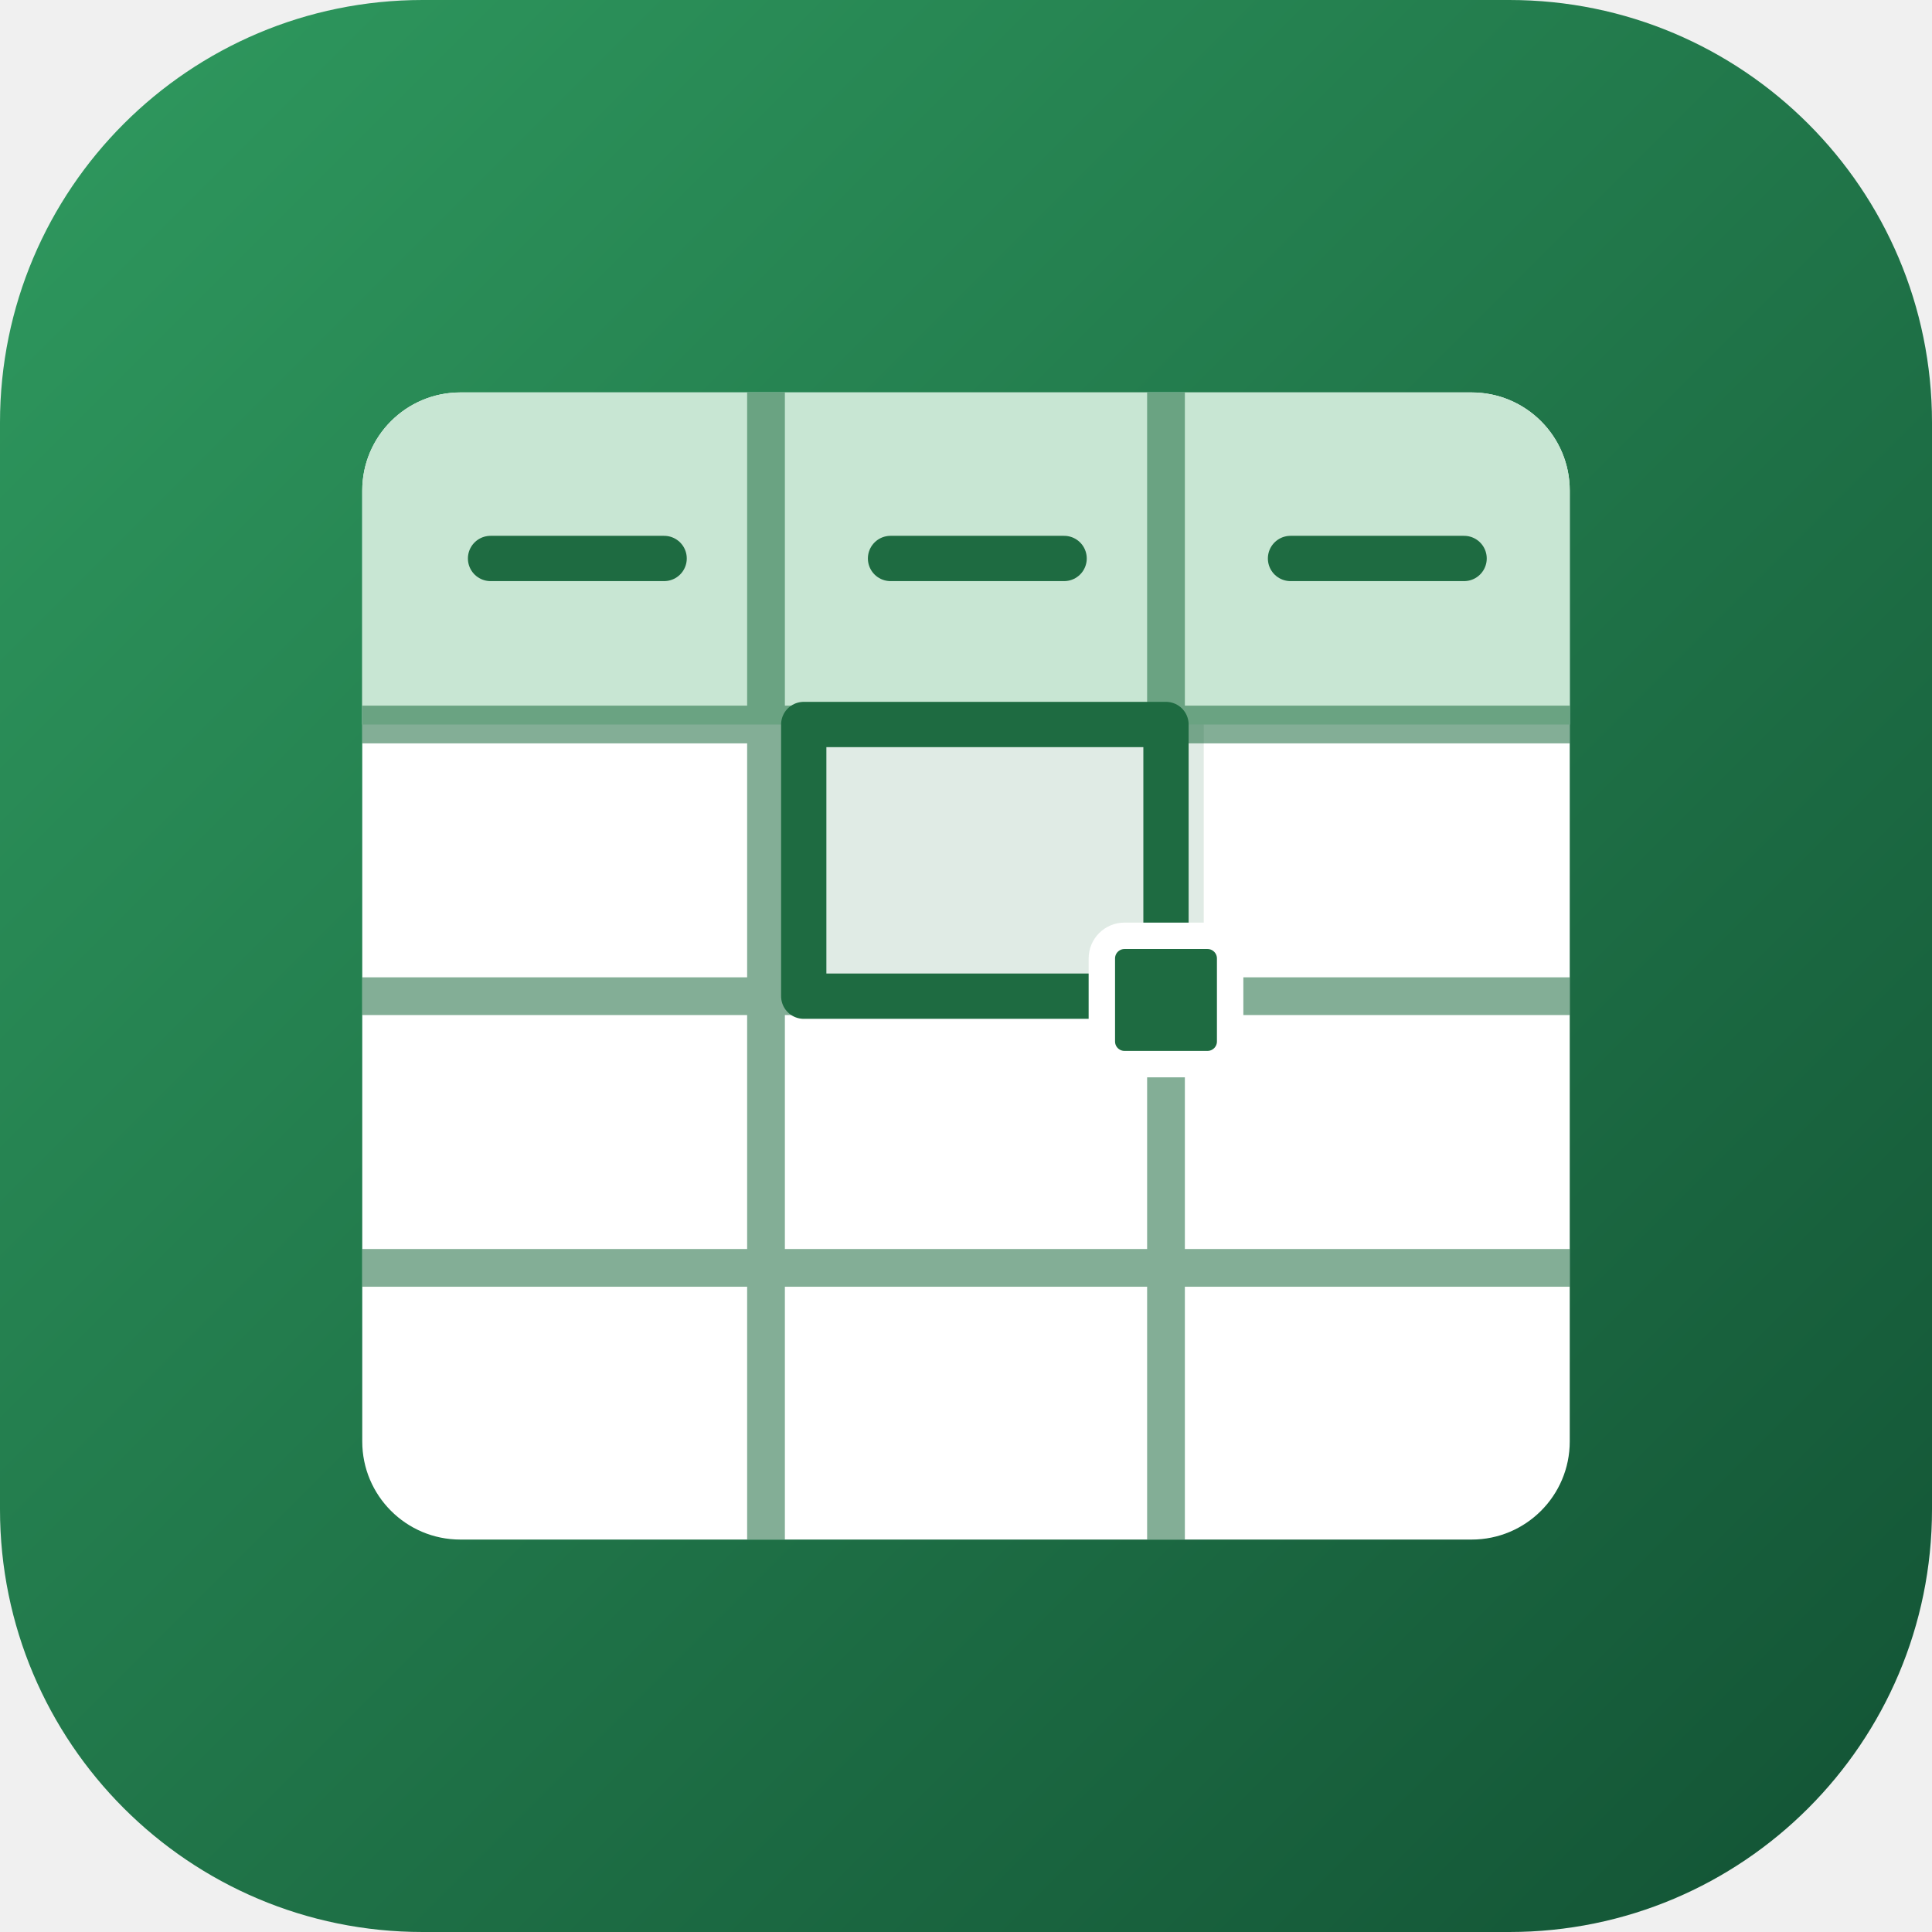
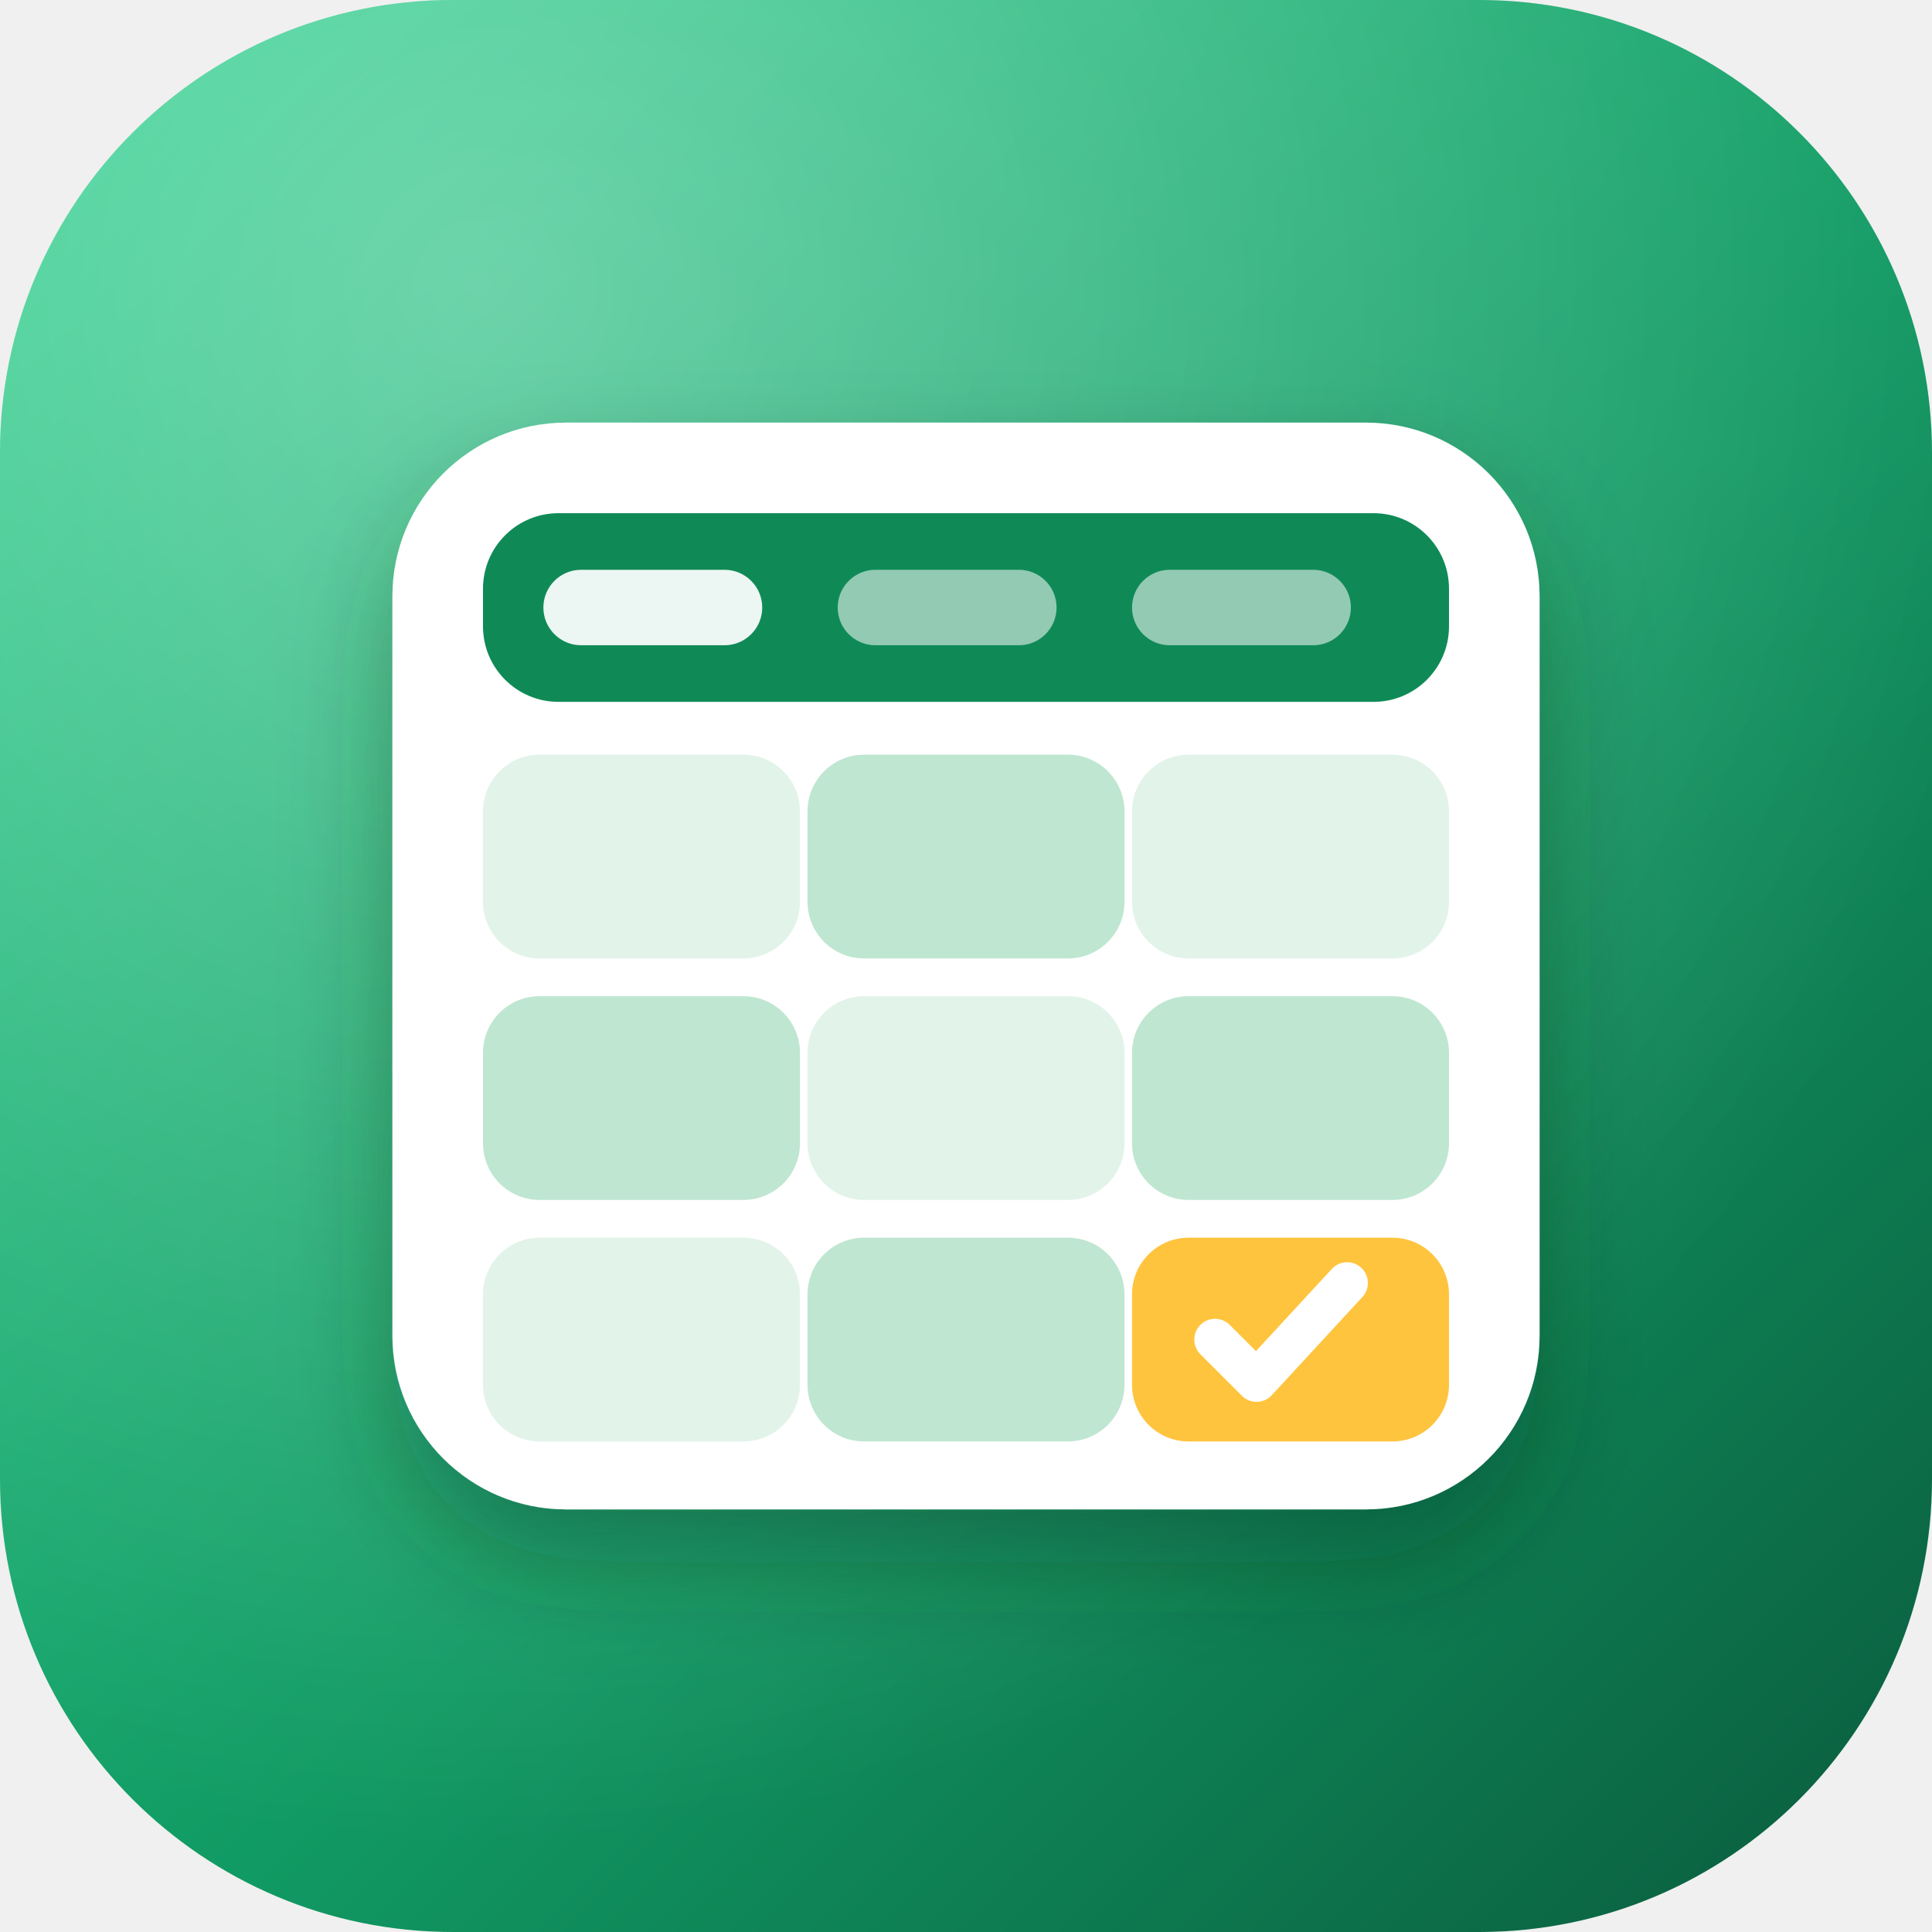
<svg xmlns="http://www.w3.org/2000/svg" viewBox="0 0 512 512">
  <defs>
    <linearGradient id="g" x1="0" y1="0" x2="1" y2="1">
-       <stop offset="0" stop-color="#2f9a5f" />
-       <stop offset="1" stop-color="#125234" />
+       <stop offset="0" stop-color="#26d08a" />
+       <stop offset=".55" stop-color="#119a63" />
+       <stop offset="1" stop-color="#0a5a3d" />
    </linearGradient>
+     <radialGradient id="gl" cx=".25" cy=".15" r=".8">
+       <stop offset="0" stop-color="#fff" stop-opacity=".35" />
+       <stop offset="1" stop-color="#fff" stop-opacity="0" />
+     </radialGradient>
+     <filter id="sh" x="-20%" y="-20%" width="140%" height="150%">
+       <feDropShadow dx="0" dy="14" stdDeviation="14" flood-color="#04321f" flood-opacity=".35" />
+     </filter>
  </defs>
-   <rect width="512" height="512" rx="112" fill="url(#g)" />
-   <rect x="96" y="104" width="320" height="304" rx="26" fill="#fff" />
-   <path d="M96 130a26 26 0 0 1 26-26h268a26 26 0 0 1 26 26v62H96z" fill="#c8e6d3" />
-   <rect x="213" y="192" width="106" height="72" fill="#1e6b41" opacity=".14" />
-   <path d="M96 192h320M96 264h320M96 336h320M203 104v304M309 104v304" stroke="#1e6b41" stroke-width="10" stroke-opacity=".55" />
-   <rect x="213" y="192" width="96" height="72" fill="none" stroke="#1e6b41" stroke-width="12" stroke-linejoin="round" />
-   <rect x="292" y="248" width="34" height="34" rx="6" fill="#1e6b41" stroke="#fff" stroke-width="7" />
-   <path d="M130 148h46M236 148h46M342 148h46" stroke="#1e6b41" stroke-width="12" stroke-linecap="round" />
+   <rect width="512" height="512" rx="120" fill="url(#g)" />
+   <rect width="512" height="512" rx="120" fill="url(#gl)" />
+   <g>
+     <rect x="104" y="112" width="304" height="288" rx="46" fill="#fff" filter="url(#sh)" />
+     <rect x="128" y="136" width="256" height="50" rx="20" fill="#0f8a57" opacity="1" />
+     <rect x="144" y="151" width="58" height="20" rx="10" fill="#fff" opacity="0.92" />
+     <rect x="222" y="151" width="58" height="20" rx="10" fill="#fff" opacity="0.55" />
+     <rect x="300" y="151" width="58" height="20" rx="10" fill="#fff" opacity="0.55" />
+     <rect x="128" y="200" width="84" height="54" rx="15" fill="#e2f3ea" opacity="1" />
+     <rect x="214" y="200" width="84" height="54" rx="15" fill="#bfe6d1" opacity="1" />
+     <rect x="300" y="200" width="84" height="54" rx="15" fill="#e2f3ea" opacity="1" />
+     <rect x="128" y="264" width="84" height="54" rx="15" fill="#bfe6d1" opacity="1" />
+     <rect x="214" y="264" width="84" height="54" rx="15" fill="#e2f3ea" opacity="1" />
+     <rect x="300" y="264" width="84" height="54" rx="15" fill="#bfe6d1" opacity="1" />
+     <rect x="128" y="328" width="84" height="54" rx="15" fill="#e2f3ea" opacity="1" />
+     <rect x="214" y="328" width="84" height="54" rx="15" fill="#bfe6d1" opacity="1" />
+     <rect x="300" y="328" width="84" height="54" rx="15" fill="#ffc43d" opacity="1" />
+     <path d="M322 355l11 11 24-26" fill="none" stroke="#fff" stroke-width="11" stroke-linecap="round" stroke-linejoin="round" />
+   </g>
</svg>
